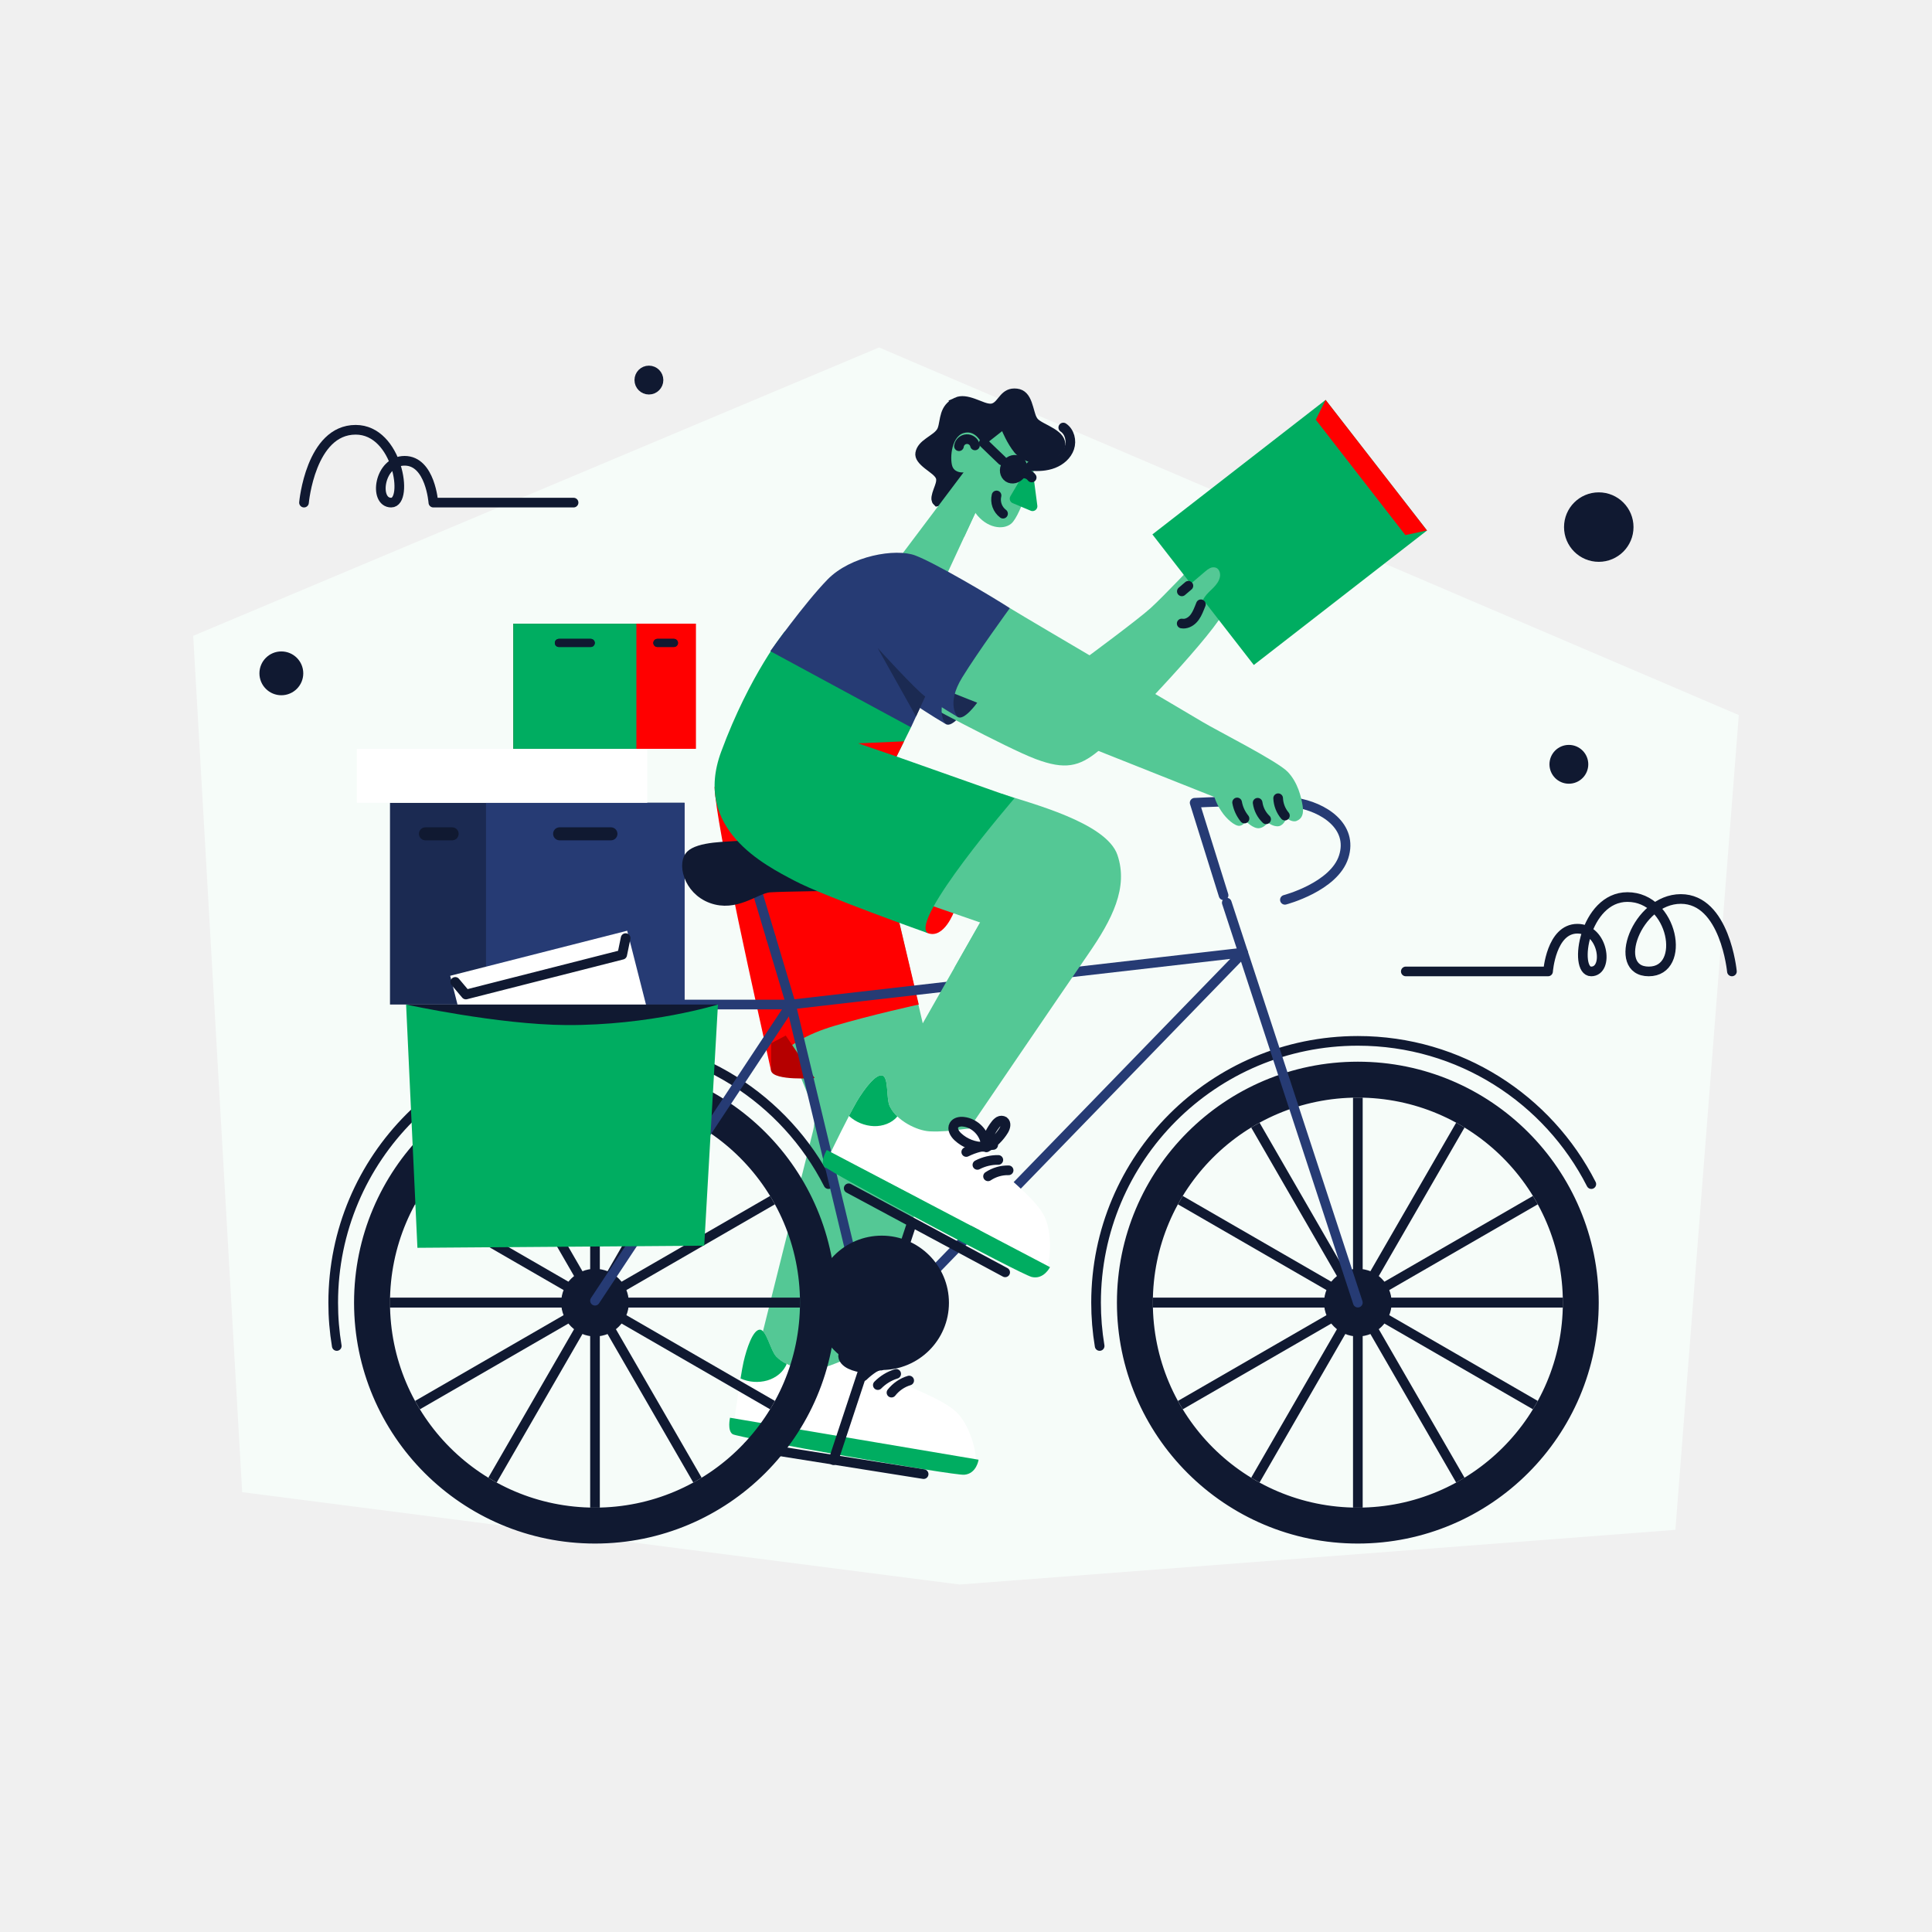
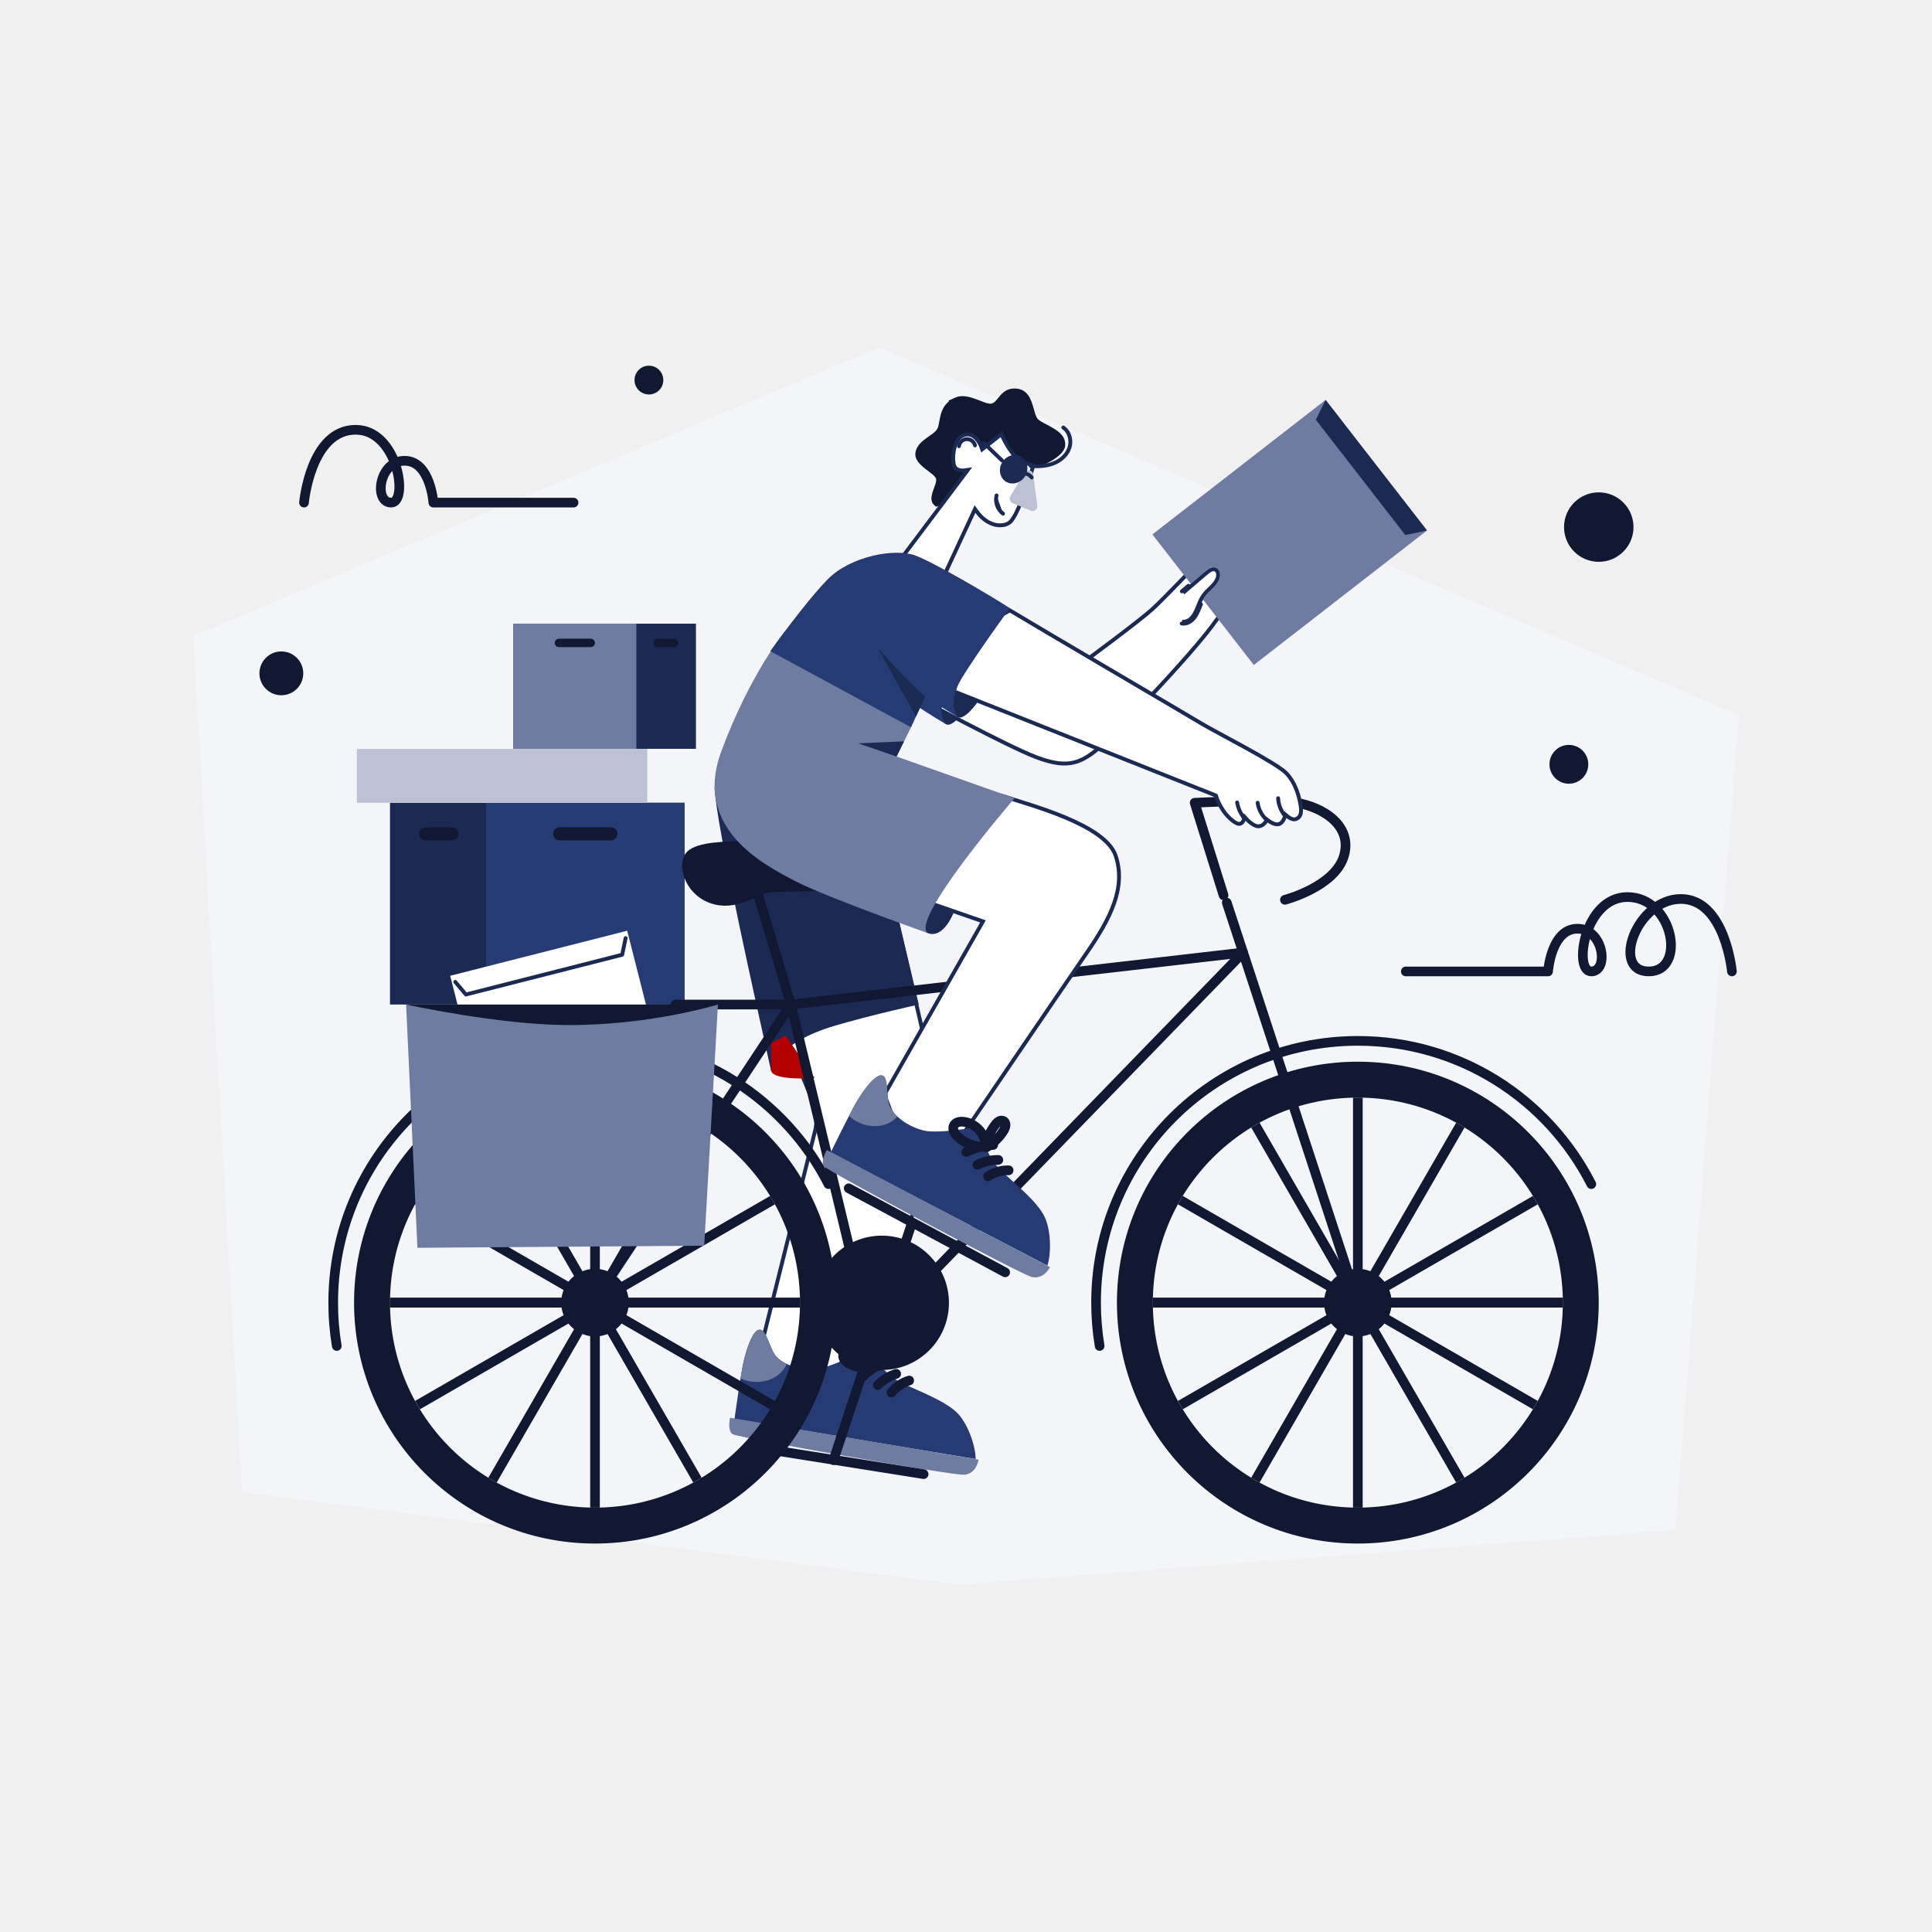
<svg xmlns="http://www.w3.org/2000/svg" width="100" height="100" viewBox="0 0 100 100" fill="none">
-   <path d="M10 32.91L12.535 77.234L49.663 82.014L86.718 79.183L90 37.012L45.501 17.985L10 32.91Z" fill="#F6FCF9" />
+   <path d="M10 32.91L12.535 77.234L49.663 82.014L86.718 79.183L90 37.012L45.501 17.985L10 32.91Z" fill="#F4F5F8" />
  <path d="M14.562 35.736C15.051 35.736 15.447 35.34 15.447 34.852C15.447 34.364 15.051 33.968 14.562 33.968C14.074 33.968 13.678 34.364 13.678 34.852C13.678 35.34 14.074 35.736 14.562 35.736Z" fill="#101931" stroke="#101931" stroke-width="0.5" stroke-miterlimit="10" />
  <path d="M81.204 40.315C81.621 40.315 81.959 39.977 81.959 39.56C81.959 39.144 81.621 38.806 81.204 38.806C80.787 38.806 80.45 39.144 80.45 39.56C80.45 39.977 80.787 40.315 81.204 40.315Z" fill="#101931" stroke="#101931" stroke-width="0.5" stroke-miterlimit="10" />
  <path d="M33.587 20.169C33.862 20.169 34.084 19.947 34.084 19.672C34.084 19.398 33.862 19.176 33.587 19.176C33.313 19.176 33.091 19.398 33.091 19.672C33.091 19.947 33.313 20.169 33.587 20.169Z" fill="#101931" stroke="#101931" stroke-width="0.5" stroke-miterlimit="10" />
  <path d="M82.752 28.83C83.607 28.83 84.3 28.137 84.3 27.282C84.3 26.427 83.607 25.734 82.752 25.734C81.897 25.734 81.204 26.427 81.204 27.282C81.204 28.137 81.897 28.83 82.752 28.83Z" fill="#101931" stroke="#101931" stroke-width="0.5" stroke-miterlimit="10" />
  <path d="M89.644 50.281C89.644 50.281 89.288 46.531 86.998 46.531C84.707 46.531 83.365 50.281 85.34 50.281C87.314 50.281 86.623 46.431 84.234 46.431C82.002 46.431 81.421 50.281 82.358 50.281C83.296 50.281 83.008 48.07 81.647 48.07C80.287 48.07 80.127 50.281 80.127 50.281H72.764M15.735 26.015C15.735 26.015 16.072 22.245 18.41 22.245C20.595 22.245 21.165 26.015 20.247 26.015C19.329 26.015 19.609 23.85 20.943 23.85C22.277 23.85 22.431 26.015 22.431 26.015H29.688" stroke="#101931" stroke-width="0.5" stroke-linecap="round" stroke-linejoin="round" />
  <path d="M35.431 41.552H20.186V51.994H35.431V41.552Z" fill="#1B2A52" />
  <path d="M35.431 41.552H25.155V51.994H35.431V41.552Z" fill="#263B74" />
  <path d="M28.965 43.07H31.622C31.671 43.07 31.71 43.11 31.71 43.159C31.71 43.208 31.67 43.247 31.622 43.247H28.965C28.917 43.247 28.877 43.208 28.877 43.159C28.877 43.11 28.916 43.07 28.965 43.07Z" fill="#101931" stroke="#101931" stroke-width="0.5" />
  <path d="M22.021 43.07H23.403C23.451 43.07 23.491 43.11 23.491 43.159C23.49 43.208 23.451 43.247 23.403 43.247H22.021C21.972 43.247 21.932 43.208 21.932 43.159C21.932 43.11 21.972 43.07 22.021 43.07Z" fill="#101931" stroke="#101931" stroke-width="0.5" />
-   <path d="M46.553 47.768L48.658 56.825C48.833 57.573 48.799 58.355 48.562 59.086L44.112 72.811L40.941 74.22L38.59 72.511L42.084 58.535C42.207 58.044 42.17 57.527 41.979 57.059L39.755 51.595L46.553 47.768Z" fill="#54C895" />
-   <path d="M36.987 40.721C37.028 42.616 39.261 52.471 39.911 55.424C39.911 55.424 40.145 53.997 43.212 53.091C45.111 52.53 47.556 51.994 47.556 51.994L45.739 44.344L36.987 40.721Z" fill="#FF0000" />
+   <path d="M48.561 56.848C48.731 57.578 48.699 58.341 48.467 59.055L44.031 72.736L40.952 74.106L38.703 72.47L42.181 58.56C42.309 58.048 42.271 57.509 42.072 57.02L39.88 51.638L46.485 47.92L48.561 56.848Z" fill="white" stroke="#1B2A52" stroke-width="0.2" />
+   <path d="M36.987 40.721C37.028 42.616 39.261 52.471 39.911 55.424C39.911 55.424 40.145 53.997 43.212 53.091C45.111 52.53 47.556 51.994 47.556 51.994L45.739 44.344L36.987 40.721Z" fill="#1B2A52" />
  <path d="M32.463 48.174L23.302 50.506L26.395 62.657L35.555 60.325L32.463 48.174Z" fill="white" />
-   <path d="M23.564 50.823L24.114 51.476L32.205 49.417L32.382 48.556" stroke="#101931" stroke-width="0.5" stroke-linecap="round" stroke-linejoin="round" />
-   <path d="M44.757 69.982C45.169 70.071 45.732 71.144 46.728 71.611C47.55 71.996 48.907 72.508 49.524 73.111C50.141 73.714 50.509 74.947 50.499 75.521L38.017 73.446C38.017 73.446 38.328 71.187 38.486 70.493C38.645 69.8 38.962 68.843 39.316 68.823C39.67 68.802 39.866 69.883 40.181 70.219C40.735 70.808 41.903 70.987 42.554 70.807C43.7 70.491 44.456 69.917 44.757 69.982Z" fill="white" />
-   <path d="M38.486 70.494C38.443 70.686 38.386 70.999 38.33 71.351C38.767 71.546 39.258 71.582 39.719 71.451C40.155 71.323 40.559 71.012 40.719 70.595C40.519 70.504 40.337 70.376 40.183 70.219C39.867 69.883 39.672 68.8 39.318 68.823C38.964 68.846 38.645 69.8 38.486 70.494ZM37.786 73.382L50.651 75.554C50.651 75.554 50.551 76.277 49.913 76.332C49.334 76.382 38.202 74.418 37.919 74.232C37.636 74.045 37.786 73.382 37.786 73.382Z" fill="#00AD61" />
+   <path d="M23.564 50.823L24.114 51.476L32.205 49.417L32.382 48.556" stroke="#1B2A52" stroke-width="0.2" stroke-linecap="round" stroke-linejoin="round" />
+   <path d="M44.757 69.982C45.169 70.071 45.732 71.144 46.728 71.611C47.55 71.996 48.907 72.508 49.524 73.111C50.141 73.714 50.509 74.947 50.499 75.521L38.017 73.446C38.017 73.446 38.328 71.187 38.486 70.493C38.645 69.8 38.962 68.843 39.316 68.823C39.67 68.802 39.866 69.883 40.181 70.219C40.735 70.808 41.903 70.987 42.554 70.807C43.7 70.491 44.456 69.917 44.757 69.982Z" fill="#263B74" />
+   <path d="M38.486 70.494C38.443 70.686 38.386 70.999 38.33 71.351C38.766 71.546 39.258 71.582 39.719 71.451C40.155 71.323 40.559 71.012 40.719 70.595C40.519 70.504 40.337 70.376 40.183 70.219C39.867 69.883 39.672 68.8 39.318 68.823C38.964 68.846 38.645 69.8 38.486 70.494ZM37.786 73.382L50.651 75.554C50.651 75.554 50.551 76.277 49.913 76.332C49.334 76.382 38.202 74.418 37.919 74.232C37.636 74.045 37.786 73.382 37.786 73.382Z" fill="#6E7CA2" />
  <path d="M44.679 71.236C45.027 70.898 45.44 70.633 45.892 70.458M45.436 71.692C45.7 71.422 46.026 71.223 46.386 71.111M46.143 72.082C46.377 71.785 46.696 71.566 47.059 71.456" stroke="#101931" stroke-width="0.5" stroke-linecap="round" stroke-linejoin="round" />
  <path d="M45.478 70.695C45 70.86 44.476 70.834 44.017 70.621C43.812 70.525 43.599 70.338 43.644 70.117C43.681 69.936 43.874 69.833 44.054 69.794C44.642 69.668 45.296 70.014 45.523 70.57C45.488 70.181 45.54 69.788 45.672 69.42C45.698 69.336 45.741 69.258 45.8 69.192C45.829 69.16 45.867 69.136 45.909 69.123C45.95 69.109 45.995 69.108 46.038 69.118C46.203 69.168 46.215 69.397 46.175 69.568C46.079 69.983 45.88 70.367 45.596 70.685" stroke="#101931" stroke-width="0.5" stroke-linecap="round" stroke-linejoin="round" />
  <path d="M39.911 55.424C40.045 55.959 42.166 55.801 42.166 55.801L40.669 53.6L39.911 54V55.424Z" fill="#B50000" />
  <path d="M82.366 61.289C80.128 56.889 75.557 53.875 70.282 53.875C62.799 53.875 56.732 59.941 56.732 67.425C56.732 68.177 56.794 68.927 56.917 69.668" stroke="#101931" stroke-width="0.5" stroke-linecap="round" stroke-linejoin="round" />
  <path d="M70.282 55.203C77.031 55.203 82.5 60.674 82.5 67.424C82.5 74.173 77.031 79.643 70.282 79.644C63.533 79.644 58.062 74.173 58.062 67.424C58.062 60.675 63.533 55.203 70.282 55.203ZM70.282 56.562C64.284 56.562 59.421 61.425 59.421 67.424C59.421 73.423 64.283 78.284 70.282 78.284C76.281 78.284 81.142 73.422 81.143 67.424C81.143 61.425 76.281 56.563 70.282 56.562Z" fill="#101931" stroke="#101931" stroke-width="0.5" />
  <path d="M70.282 65.924C71.11 65.924 71.782 66.595 71.782 67.424C71.782 68.252 71.11 68.924 70.282 68.924C69.454 68.924 68.782 68.252 68.782 67.424C68.782 66.595 69.454 65.924 70.282 65.924Z" fill="#101931" stroke="#101931" stroke-width="0.5" />
  <path d="M70.282 56.813V78.035" stroke="#101931" stroke-width="0.5" stroke-miterlimit="10" />
  <path d="M75.588 58.234L64.977 76.613" stroke="#101931" stroke-width="0.5" stroke-miterlimit="10" />
  <path d="M79.471 62.118L61.093 72.729" stroke="#101931" stroke-width="0.5" stroke-miterlimit="10" />
  <path d="M64.977 58.234L75.588 76.613" stroke="#101931" stroke-width="0.5" stroke-miterlimit="10" />
  <path d="M61.093 62.118L79.471 72.729" stroke="#101931" stroke-width="0.5" stroke-miterlimit="10" />
  <path d="M80.892 67.424H59.671" stroke="#101931" stroke-width="0.5" stroke-miterlimit="10" />
  <path d="M80.892 67.424H59.671" stroke="#101931" stroke-width="0.5" stroke-miterlimit="10" />
  <path d="M42.88 61.289C40.642 56.889 36.072 53.875 30.797 53.875C23.314 53.875 17.247 59.941 17.247 67.425C17.246 68.177 17.308 68.927 17.431 69.668" stroke="#101931" stroke-width="0.5" stroke-linecap="round" stroke-linejoin="round" />
-   <path d="M30.796 55.203C37.545 55.203 43.017 60.674 43.017 67.424C43.017 74.173 37.546 79.644 30.796 79.644C24.047 79.643 18.577 74.173 18.576 67.424C18.576 60.675 24.047 55.203 30.796 55.203ZM30.796 56.562C24.797 56.563 19.936 61.425 19.936 67.424C19.936 73.423 24.798 78.284 30.796 78.284C36.795 78.284 41.657 73.422 41.657 67.424C41.657 61.425 36.795 56.562 30.796 56.562Z" fill="#101931" stroke="#101931" stroke-width="0.5" />
+   <path d="M30.796 55.203C37.545 55.203 43.017 60.674 43.017 67.424C43.017 74.173 37.546 79.644 30.796 79.644C24.047 79.643 18.577 74.173 18.576 67.424C18.576 60.675 24.047 55.203 30.796 55.203ZM30.796 56.562C24.797 56.563 19.936 61.425 19.936 67.424C19.936 73.423 24.798 78.284 30.796 78.284C36.795 78.284 41.657 73.422 41.658 67.424C41.658 61.425 36.795 56.562 30.796 56.562Z" fill="#101931" stroke="#101931" stroke-width="0.5" />
  <path d="M30.797 65.924C31.625 65.924 32.297 66.595 32.297 67.424C32.297 68.252 31.625 68.924 30.797 68.924C29.968 68.924 29.297 68.252 29.297 67.424C29.297 66.595 29.968 65.924 30.797 65.924Z" fill="#101931" stroke="#101931" stroke-width="0.5" />
  <path d="M41.407 67.424H20.186" stroke="#101931" stroke-width="0.5" stroke-miterlimit="10" />
  <path d="M30.797 56.813V78.035" stroke="#101931" stroke-width="0.5" stroke-miterlimit="10" />
  <path d="M36.102 58.234L25.491 76.613" stroke="#101931" stroke-width="0.5" stroke-miterlimit="10" />
  <path d="M39.986 62.118L21.608 72.729" stroke="#101931" stroke-width="0.5" stroke-miterlimit="10" />
  <path d="M25.491 58.234L36.102 76.613" stroke="#101931" stroke-width="0.5" stroke-miterlimit="10" />
  <path d="M21.608 62.118L39.986 72.729" stroke="#101931" stroke-width="0.5" stroke-miterlimit="10" />
  <path d="M41.407 67.424H20.186" stroke="#101931" stroke-width="0.5" stroke-miterlimit="10" />
-   <path d="M70.282 67.424L63.498 46.723" stroke="#263B74" stroke-width="0.5" stroke-linecap="round" stroke-linejoin="round" />
-   <path d="M40.939 51.994L64.344 49.305L45.065 69.174L40.939 51.994Z" stroke="#263B74" stroke-width="0.5" stroke-linecap="round" stroke-linejoin="round" />
+   <path d="M70.282 67.424L63.498 46.723" stroke="#101931" stroke-width="0.5" stroke-linecap="round" stroke-linejoin="round" />
+   <path d="M40.939 51.994L64.344 49.305L45.065 69.174L40.939 51.994Z" stroke="#101931" stroke-width="0.5" stroke-linecap="round" stroke-linejoin="round" />
  <path d="M45.64 64.207C47.422 64.207 48.867 65.652 48.867 67.434C48.867 69.216 47.422 70.66 45.64 70.66C43.858 70.66 42.413 69.216 42.413 67.434C42.413 65.652 43.858 64.207 45.64 64.207Z" fill="#101931" stroke="#101931" stroke-width="0.5" />
-   <path d="M39.911 48.556L38.956 45.359" stroke="#263B74" stroke-width="0.5" stroke-linecap="round" stroke-linejoin="round" />
-   <path d="M30.797 67.324L40.939 51.994L39.911 48.556" stroke="#263B74" stroke-width="0.5" stroke-linecap="round" stroke-linejoin="round" />
+   <path d="M39.911 48.556L38.956 45.359" stroke="#101931" stroke-width="0.5" stroke-linecap="round" stroke-linejoin="round" />
+   <path d="M30.797 67.324L40.939 51.994L39.911 48.556" stroke="#101931" stroke-width="0.5" stroke-linecap="round" stroke-linejoin="round" />
  <path d="M42.545 45.871C42.355 45.874 42.15 45.876 41.939 45.88C41.109 45.894 40.187 45.914 39.854 45.937C39.643 45.951 39.416 46.041 39.204 46.133C38.978 46.231 38.752 46.34 38.497 46.435C37.997 46.621 37.444 46.728 36.831 46.505C36.215 46.28 35.828 45.813 35.658 45.343C35.48 44.852 35.559 44.437 35.739 44.262C35.842 44.162 35.999 44.078 36.214 44.01C36.426 43.943 36.677 43.897 36.951 43.864C37.224 43.832 37.512 43.814 37.797 43.799C38.05 43.785 38.304 43.77 38.535 43.753L42.545 45.871Z" fill="#101931" stroke="#101931" stroke-width="0.5" />
-   <path d="M34.966 51.994H40.939" stroke="#263B74" stroke-width="0.5" stroke-linecap="round" stroke-linejoin="round" />
-   <path d="M66.507 46.574C66.507 46.574 69.052 45.908 69.549 44.346C70.047 42.782 68.532 41.766 67.023 41.535C65.823 41.35 61.835 41.551 61.835 41.551L63.332 46.34" stroke="#263B74" stroke-width="0.5" stroke-linecap="round" stroke-linejoin="round" />
-   <path d="M26.564 38.759H36.022V32.281H26.564V38.759Z" fill="#FF0000" />
-   <path d="M26.564 38.759H32.939V32.281H26.564V38.759Z" fill="#00AD61" />
-   <mask id="path-50-inside-1_33_17378" fill="white">
+   <path d="M34.966 51.994H40.939" stroke="#101931" stroke-width="0.5" stroke-linecap="round" stroke-linejoin="round" />
+   <path d="M66.507 46.574C66.507 46.574 69.052 45.908 69.549 44.346C70.047 42.782 68.532 41.766 67.023 41.535C65.823 41.35 61.835 41.551 61.835 41.551L63.332 46.34" stroke="#101931" stroke-width="0.5" stroke-linecap="round" stroke-linejoin="round" />
+   <path d="M26.564 38.759H36.022V32.281H26.564V38.759Z" fill="#1B2A52" />
+   <path d="M26.564 38.759H32.939V32.281H26.564V38.759Z" fill="#6E7CA2" />
+   <mask id="path-50-inside-1_1259_13343" fill="white">
    <path d="M28.927 33.488H30.576C30.692 33.488 30.786 33.394 30.786 33.278C30.786 33.162 30.692 33.068 30.576 33.068H28.927C28.811 33.068 28.718 33.162 28.718 33.278C28.718 33.394 28.811 33.488 28.927 33.488Z" />
  </mask>
  <path d="M28.927 33.488H30.576C30.692 33.488 30.786 33.394 30.786 33.278C30.786 33.162 30.692 33.068 30.576 33.068H28.927C28.811 33.068 28.718 33.162 28.718 33.278C28.718 33.394 28.811 33.488 28.927 33.488Z" fill="#101931" />
-   <path d="M30.576 33.488V32.988H28.927V33.488V33.988H30.576V33.488ZM28.927 33.488V32.988C29.088 32.988 29.218 33.118 29.218 33.278H28.718H28.218C28.218 33.67 28.535 33.988 28.927 33.988V33.488ZM28.718 33.278H29.218C29.218 33.438 29.088 33.568 28.927 33.568V33.068V32.568C28.535 32.568 28.218 32.886 28.218 33.278H28.718ZM28.927 33.068V33.568H30.576V33.068V32.568H28.927V33.068ZM30.576 33.068V33.568C30.416 33.568 30.286 33.438 30.286 33.278H30.786H31.286C31.286 32.886 30.968 32.568 30.576 32.568V33.068ZM30.786 33.278H30.286C30.286 33.118 30.416 32.988 30.576 32.988V33.488V33.988C30.968 33.988 31.286 33.67 31.286 33.278H30.786Z" fill="#101931" mask="url(#path-50-inside-1_33_17378)" />
-   <mask id="path-52-inside-2_33_17378" fill="white">
+   <path d="M30.576 33.488V32.988H28.927V33.488V33.988H30.576V33.488ZM28.927 33.488V32.988C29.088 32.988 29.218 33.118 29.218 33.278H28.718H28.218C28.218 33.67 28.535 33.988 28.927 33.988V33.488ZM28.718 33.278H29.218C29.218 33.438 29.088 33.568 28.927 33.568V33.068V32.568C28.535 32.568 28.218 32.886 28.218 33.278H28.718ZM28.927 33.068V33.568H30.576V33.068V32.568H28.927V33.068ZM30.576 33.068V33.568C30.416 33.568 30.286 33.438 30.286 33.278H30.786H31.286C31.286 32.886 30.968 32.568 30.576 32.568V33.068ZM30.786 33.278H30.286C30.286 33.118 30.416 32.988 30.576 32.988V33.488V33.988C30.968 33.988 31.286 33.67 31.286 33.278H30.786Z" fill="#101931" mask="url(#path-50-inside-1_1259_13343)" />
+   <mask id="path-52-inside-2_1259_13343" fill="white">
    <path d="M34.026 33.488H34.883C34.999 33.488 35.093 33.394 35.093 33.278C35.093 33.162 34.999 33.068 34.883 33.068H34.026C33.91 33.068 33.816 33.162 33.816 33.278C33.816 33.394 33.91 33.488 34.026 33.488Z" />
  </mask>
  <path d="M34.026 33.488H34.883C34.999 33.488 35.093 33.394 35.093 33.278C35.093 33.162 34.999 33.068 34.883 33.068H34.026C33.91 33.068 33.816 33.162 33.816 33.278C33.816 33.394 33.91 33.488 34.026 33.488Z" fill="#101931" />
-   <path d="M34.883 33.488V32.988H34.026V33.488V33.988H34.883V33.488ZM34.026 33.488V32.988C34.186 32.988 34.316 33.118 34.316 33.278H33.816H33.316C33.316 33.67 33.634 33.988 34.026 33.988V33.488ZM33.816 33.278H34.316C34.316 33.438 34.186 33.568 34.026 33.568V33.068V32.568C33.634 32.568 33.316 32.886 33.316 33.278H33.816ZM34.026 33.068V33.568H34.883V33.068V32.568H34.026V33.068ZM34.883 33.068V33.568C34.723 33.568 34.593 33.438 34.593 33.278H35.093H35.593C35.593 32.886 35.276 32.568 34.883 32.568V33.068ZM35.093 33.278H34.593C34.593 33.118 34.723 32.988 34.883 32.988V33.488V33.988C35.276 33.988 35.593 33.67 35.593 33.278H35.093Z" fill="#101931" mask="url(#path-52-inside-2_33_17378)" />
+   <path d="M34.883 33.488V32.988H34.026V33.488V33.988H34.883V33.488ZM34.026 33.488V32.988C34.186 32.988 34.316 33.118 34.316 33.278H33.816H33.316C33.316 33.67 33.634 33.988 34.026 33.988V33.488ZM33.816 33.278H34.316C34.316 33.438 34.186 33.568 34.026 33.568V33.068V32.568C33.634 32.568 33.316 32.886 33.316 33.278H33.816ZM34.026 33.068V33.568H34.883V33.068V32.568H34.026V33.068ZM34.883 33.068V33.568C34.723 33.568 34.593 33.438 34.593 33.278H35.093H35.593C35.593 32.886 35.276 32.568 34.883 32.568V33.068ZM35.093 33.278H34.593C34.593 33.118 34.723 32.988 34.883 32.988V33.488V33.988C35.276 33.988 35.593 33.67 35.593 33.278H35.093Z" fill="#101931" mask="url(#path-52-inside-2_1259_13343)" />
  <path d="M36.63 52.244L36.053 52.94L27.181 56.736L21.72 52.244H36.63Z" fill="#101931" stroke="#101931" stroke-width="0.5" />
-   <path d="M33.503 38.765H18.472V41.552H33.503V38.765Z" fill="white" />
-   <path d="M37.161 51.994L36.45 64.476L21.606 64.586L21.02 51.994C21.02 51.994 25.787 53.036 29.311 53.057C33.657 53.082 37.161 51.994 37.161 51.994Z" fill="#00AD61" />
-   <path d="M49.385 47.179C49.385 47.179 48.869 48.602 48.035 48.303C47.2 48.003 47.713 46.185 47.713 46.185L49.697 46.586L49.385 47.179Z" fill="#FF0000" />
-   <path d="M51.843 41.079C53.318 41.579 57.26 42.565 57.837 44.25C58.413 45.935 57.571 47.584 56.329 49.38C55.087 51.176 49.9 58.802 49.9 58.802H46.483L45.666 56.652L50.731 47.747L47.758 46.718L51.843 41.079Z" fill="#54C895" />
-   <path d="M47.154 37.645L46.404 39.158L52.511 41.316C52.511 41.316 47.004 47.704 48.035 48.302C48.035 48.302 42.681 46.407 41.135 45.592C39.589 44.778 35.847 42.915 37.328 38.908C38.807 34.901 40.627 32.675 40.627 32.675L47.021 37.175L47.154 37.645Z" fill="#00AD61" />
-   <path d="M44.419 38.476L46.406 39.158L46.794 38.371L44.419 38.476Z" fill="#FF0000" />
-   <path d="M50.722 47.768L49.386 50.116L51.59 48.05L50.722 47.768Z" fill="#54C895" />
-   <path d="M50.477 58.459C50.841 58.672 51.041 59.867 51.843 60.621C52.505 61.242 53.636 62.15 54.035 62.915C54.434 63.68 54.401 64.965 54.212 65.509L42.994 59.656C42.994 59.656 43.994 57.606 44.358 56.996C44.721 56.385 45.322 55.577 45.666 55.666C46.009 55.754 45.858 56.845 46.053 57.262C46.397 57.993 47.451 58.527 48.127 58.559C49.312 58.614 50.211 58.304 50.477 58.459Z" fill="white" />
-   <path d="M42.794 59.523L54.347 65.587C54.347 65.587 54.026 66.243 53.403 66.096C52.837 65.963 42.867 60.637 42.656 60.371C42.446 60.105 42.794 59.523 42.794 59.523Z" fill="#00AD61" />
+   <path d="M33.503 38.765H18.472V41.552H33.503V38.765Z" fill="#BCC2D4" />
+   <path d="M37.161 51.994L36.45 64.476L21.606 64.586L21.02 51.994C21.02 51.994 25.787 53.036 29.311 53.057C33.657 53.082 37.161 51.994 37.161 51.994Z" fill="#6E7CA2" />
+   <path d="M49.385 47.179C49.385 47.179 48.869 48.602 48.035 48.303C47.2 48.003 47.713 46.185 47.713 46.185L49.697 46.586L49.385 47.179Z" fill="#1B2A52" />
+   <path d="M51.881 41.196C52.639 41.448 53.938 41.81 55.138 42.312C55.756 42.571 56.341 42.864 56.806 43.195C57.273 43.528 57.607 43.89 57.742 44.282C58.3 45.915 57.49 47.525 56.247 49.323C55.626 50.222 54.018 52.577 52.566 54.708C51.84 55.773 51.153 56.783 50.647 57.526C50.394 57.898 50.187 58.203 50.042 58.415C49.971 58.521 49.914 58.604 49.876 58.66C49.864 58.676 49.855 58.69 49.847 58.702H46.552L45.776 56.659L50.819 47.797L50.878 47.692L50.764 47.652L47.917 46.667L51.881 41.196Z" fill="white" stroke="#1B2A52" stroke-width="0.2" />
+   <path d="M47.154 37.645L46.404 39.158L52.511 41.316C52.511 41.316 47.004 47.704 48.035 48.302C48.035 48.302 42.681 46.407 41.135 45.592C39.589 44.778 35.848 42.915 37.328 38.908C38.808 34.901 40.628 32.675 40.628 32.675L47.021 37.175L47.154 37.645Z" fill="#6E7CA2" />
+   <path d="M44.419 38.476L46.406 39.158L46.794 38.371L44.419 38.476Z" fill="#1B2A52" />
+   <path d="M50.477 58.459C50.841 58.672 51.041 59.867 51.843 60.621C52.505 61.242 53.636 62.15 54.035 62.915C54.434 63.68 54.401 64.965 54.212 65.509L42.994 59.656C42.994 59.656 43.994 57.606 44.358 56.996C44.721 56.385 45.322 55.577 45.666 55.666C46.009 55.754 45.858 56.845 46.053 57.262C46.397 57.993 47.451 58.527 48.127 58.559C49.312 58.614 50.211 58.304 50.477 58.459Z" fill="#263B74" />
+   <path d="M42.794 59.523L54.347 65.587C54.347 65.587 54.026 66.243 53.403 66.096C52.837 65.963 42.867 60.637 42.656 60.371C42.446 60.105 42.794 59.523 42.794 59.523Z" fill="#6E7CA2" />
  <path d="M50.013 59.627C50.448 59.413 50.922 59.29 51.407 59.264M50.59 60.295C50.925 60.121 51.297 60.033 51.673 60.038M51.141 60.886C51.456 60.676 51.827 60.567 52.206 60.575" stroke="#101931" stroke-width="0.5" stroke-linecap="round" stroke-linejoin="round" />
  <path d="M50.941 59.361C50.434 59.369 49.945 59.181 49.574 58.836C49.409 58.681 49.266 58.436 49.377 58.241C49.468 58.081 49.684 58.041 49.867 58.062C50.467 58.124 50.978 58.657 51.021 59.256C51.11 58.875 51.281 58.519 51.521 58.211C51.572 58.139 51.637 58.078 51.712 58.033C51.751 58.012 51.794 58.001 51.838 58.001C51.882 58.002 51.925 58.014 51.962 58.036C52.103 58.136 52.044 58.357 51.955 58.505C51.733 58.87 51.424 59.173 51.054 59.387" stroke="#101931" stroke-width="0.5" stroke-linecap="round" stroke-linejoin="round" />
-   <path d="M44.358 56.996C44.258 57.165 44.108 57.446 43.942 57.761C44.296 58.084 44.753 58.27 45.231 58.289C45.685 58.303 46.166 58.134 46.446 57.786C46.284 57.637 46.151 57.459 46.053 57.262C45.858 56.845 46.009 55.754 45.666 55.666C45.322 55.577 44.724 56.386 44.358 56.996Z" fill="#00AD61" />
+   <path d="M44.358 56.996C44.258 57.165 44.108 57.446 43.942 57.761C44.296 58.084 44.753 58.27 45.231 58.289C45.685 58.303 46.166 58.134 46.446 57.786C46.284 57.637 46.151 57.459 46.053 57.262C45.858 56.845 46.009 55.754 45.666 55.666C45.322 55.577 44.724 56.386 44.358 56.996Z" fill="#6E7CA2" />
  <path d="M49.968 36.742C49.968 36.742 49.294 37.692 48.959 37.48C48.52 37.205 48.422 35.221 48.422 35.221L50.026 36.127L49.968 36.742Z" fill="#1B2A52" />
-   <path d="M63.276 31.8C62.389 33.308 57.846 38.05 56.853 38.869C55.86 39.687 55.118 39.855 53.61 39.289C52.102 38.724 47.372 36.163 47.372 36.163L48.178 32.372L56.193 34.068C56.193 34.068 58.886 32.082 59.551 31.479C60.216 30.876 61.912 29.079 61.912 29.079L64.839 27.981L63.276 31.8Z" fill="#54C895" />
+   <path d="M63.185 31.756C62.967 32.125 62.525 32.696 61.962 33.361C61.397 34.029 60.716 34.788 60.031 35.525C58.66 37.002 57.28 38.388 56.79 38.792C56.3 39.196 55.882 39.429 55.41 39.499C54.936 39.569 54.393 39.477 53.645 39.196C52.898 38.916 51.344 38.138 49.972 37.426C49.286 37.071 48.648 36.733 48.181 36.484C47.948 36.36 47.758 36.258 47.626 36.187C47.566 36.155 47.519 36.129 47.484 36.11L48.255 32.491L56.173 34.166L56.216 34.176L56.252 34.148H56.253L56.255 34.148C56.256 34.147 56.258 34.145 56.26 34.144C56.265 34.14 56.273 34.133 56.283 34.126C56.303 34.111 56.332 34.09 56.369 34.062C56.444 34.007 56.552 33.927 56.684 33.829C56.947 33.633 57.305 33.365 57.684 33.079C58.438 32.508 59.282 31.858 59.619 31.553C59.955 31.248 60.547 30.646 61.054 30.122C61.307 29.86 61.54 29.616 61.71 29.439C61.794 29.35 61.863 29.277 61.911 29.227C61.935 29.201 61.953 29.181 61.966 29.168C61.967 29.167 61.968 29.165 61.969 29.164L64.659 28.155L63.185 31.756Z" fill="white" stroke="#1B2A52" stroke-width="0.2" />
  <path d="M49.515 34.925C49.278 34.803 49.02 34.723 48.755 34.691C48.251 34.647 47.745 34.742 47.292 34.965C46.805 35.215 46.557 35.793 46.612 36.33C46.638 36.61 46.773 36.869 46.989 37.05L47.279 36.422C47.279 36.422 48.222 37.053 48.959 37.483C48.959 37.483 48.33 36.836 49.194 35.433C49.29 35.273 49.4 35.104 49.515 34.925Z" fill="#263B74" />
  <path d="M52.617 20.364C52.901 20.398 53.048 20.59 53.162 20.895C53.22 21.051 53.259 21.207 53.307 21.371C53.348 21.515 53.404 21.696 53.503 21.821C53.559 21.892 53.632 21.948 53.7 21.993C53.77 22.04 53.849 22.084 53.929 22.127C54.094 22.216 54.262 22.297 54.423 22.398C54.755 22.604 54.919 22.802 54.882 23.061C54.873 23.12 54.83 23.206 54.727 23.314C54.626 23.418 54.488 23.521 54.332 23.616C54.017 23.808 53.677 23.932 53.518 23.956L50.446 24.212L50.34 24.221L50.273 24.304L50.272 24.305C50.271 24.306 50.27 24.307 50.269 24.309C50.266 24.312 50.261 24.318 50.255 24.325C50.243 24.34 50.225 24.361 50.203 24.388C50.158 24.442 50.093 24.519 50.014 24.61C49.854 24.794 49.637 25.034 49.409 25.263C49.179 25.494 48.945 25.703 48.75 25.834C48.651 25.9 48.577 25.936 48.528 25.949C48.522 25.951 48.517 25.95 48.513 25.951C48.48 25.919 48.466 25.884 48.461 25.84C48.454 25.775 48.467 25.688 48.501 25.573C48.536 25.454 48.58 25.349 48.626 25.218C48.656 25.133 48.69 25.029 48.703 24.924L48.708 24.819L48.697 24.737C48.679 24.66 48.642 24.596 48.605 24.547C48.556 24.48 48.493 24.42 48.433 24.367C48.32 24.27 48.148 24.148 48.027 24.052C47.89 23.943 47.778 23.838 47.705 23.733C47.636 23.634 47.615 23.548 47.63 23.462C47.671 23.229 47.843 23.061 48.092 22.882C48.201 22.803 48.35 22.705 48.46 22.618C48.573 22.529 48.701 22.41 48.766 22.25C48.816 22.125 48.842 21.975 48.865 21.849C48.89 21.712 48.914 21.581 48.956 21.452C49.036 21.207 49.178 20.976 49.52 20.815L49.519 20.814C49.757 20.703 50.049 20.757 50.387 20.878C50.468 20.907 50.548 20.937 50.628 20.969C50.706 21 50.786 21.032 50.862 21.059C51.001 21.108 51.178 21.162 51.341 21.139C51.524 21.112 51.652 20.995 51.737 20.902C51.782 20.854 51.825 20.8 51.863 20.753C51.904 20.703 51.941 20.657 51.981 20.613C52.061 20.526 52.141 20.458 52.235 20.414C52.327 20.371 52.447 20.344 52.617 20.364Z" fill="#101931" stroke="#101931" stroke-width="0.5" />
-   <path d="M50.484 26.544C51.061 27.344 51.93 27.455 52.347 27.098C52.873 26.648 53.611 24.016 53.611 24.016C53.611 24.016 52.879 23.883 52.502 23.416C52.125 22.949 51.87 22.316 51.87 22.316L50.883 23.092C50.883 23.092 50.562 22.206 49.875 22.416C49.188 22.627 49.154 23.902 49.321 24.201C49.486 24.5 49.875 24.45 49.875 24.45L46.605 28.795L48.922 29.915L50.484 26.544Z" fill="#54C895" />
-   <path d="M50.465 23.054C50.442 22.958 50.386 22.873 50.307 22.814C50.228 22.755 50.131 22.725 50.032 22.73C49.934 22.735 49.84 22.774 49.768 22.841C49.695 22.908 49.648 22.999 49.636 23.096M55.035 22.129C55.365 22.348 55.478 22.813 55.35 23.187C55.222 23.562 54.892 23.844 54.522 23.987C54.153 24.131 53.746 24.147 53.35 24.122" stroke="#101931" stroke-width="0.5" stroke-linecap="round" stroke-linejoin="round" />
-   <path d="M53.233 24.593C53.133 24.759 52.513 25.812 52.513 25.812L53.444 26.203L53.233 24.593Z" fill="#00AD61" stroke="#00AD61" stroke-width="0.5" stroke-linecap="round" stroke-linejoin="round" />
-   <path d="M52.097 24.045C52.263 23.792 52.559 23.74 52.746 23.862C52.932 23.985 53.003 24.277 52.838 24.53C52.672 24.782 52.376 24.834 52.189 24.712C52.002 24.59 51.932 24.298 52.097 24.045Z" fill="#101931" stroke="#101931" stroke-width="0.5" />
-   <path d="M52.989 24.504C53.069 24.505 53.148 24.525 53.219 24.561C53.291 24.598 53.352 24.65 53.4 24.714M51.865 23.833C51.534 23.525 51.253 23.241 50.922 22.927M51.581 25.644C51.539 25.817 51.548 25.999 51.608 26.167C51.668 26.334 51.775 26.481 51.917 26.588" stroke="#101931" stroke-width="0.5" stroke-linecap="round" stroke-linejoin="round" />
-   <path d="M50.484 26.544C50.328 26.355 50.183 26.157 50.05 25.95L49.423 27.114C49.56 27.358 49.719 27.589 49.9 27.803L50.484 26.544Z" fill="#54C895" />
+   <path d="M51.956 22.737C52.068 22.957 52.23 23.238 52.424 23.48C52.629 23.732 52.924 23.89 53.161 23.984C53.28 24.032 53.387 24.064 53.464 24.085C53.471 24.087 53.478 24.088 53.485 24.09C53.484 24.094 53.483 24.098 53.482 24.102C53.461 24.175 53.43 24.279 53.391 24.405C53.314 24.658 53.206 25 53.081 25.355C52.957 25.711 52.816 26.079 52.675 26.385C52.605 26.538 52.535 26.674 52.467 26.784C52.399 26.896 52.336 26.975 52.282 27.021V27.023C51.926 27.327 51.123 27.258 50.566 26.485L50.465 26.347L50.394 26.502L48.873 29.78L46.758 28.758L49.955 24.511L50.097 24.321L49.863 24.352H49.861C49.859 24.352 49.855 24.352 49.851 24.352C49.842 24.353 49.829 24.354 49.812 24.354C49.778 24.354 49.731 24.351 49.681 24.34C49.58 24.318 49.472 24.267 49.408 24.152C49.378 24.098 49.35 23.98 49.34 23.819C49.331 23.663 49.341 23.477 49.377 23.294C49.449 22.919 49.617 22.6 49.904 22.512C50.193 22.423 50.408 22.56 50.561 22.74C50.638 22.83 50.695 22.927 50.734 23.003C50.753 23.04 50.767 23.072 50.776 23.094C50.781 23.105 50.784 23.113 50.787 23.119C50.788 23.122 50.788 23.124 50.789 23.125L50.79 23.126V23.127L50.836 23.257L50.945 23.171L51.83 22.475C51.86 22.542 51.902 22.633 51.956 22.737Z" fill="white" stroke="#1B2A52" stroke-width="0.2" />
+   <path d="M50.465 23.054C50.442 22.958 50.386 22.873 50.307 22.814C50.228 22.755 50.131 22.725 50.032 22.73C49.934 22.735 49.84 22.774 49.768 22.841C49.695 22.908 49.648 22.999 49.636 23.096M55.035 22.129C55.365 22.348 55.478 22.813 55.35 23.187C55.222 23.562 54.892 23.844 54.522 23.987C54.153 24.131 53.746 24.147 53.35 24.122" stroke="#1B2A52" stroke-width="0.2" stroke-linecap="round" stroke-linejoin="round" />
+   <path d="M53.233 24.593C53.133 24.759 52.513 25.812 52.513 25.812L53.444 26.203L53.233 24.593Z" fill="#BCC2D4" stroke="#BCC2D4" stroke-width="0.5" stroke-linecap="round" stroke-linejoin="round" />
+   <path d="M51.972 23.963C52.175 23.651 52.561 23.562 52.828 23.737C53.095 23.911 53.166 24.3 52.963 24.611C52.759 24.923 52.374 25.012 52.107 24.838C51.84 24.663 51.768 24.274 51.972 23.963Z" fill="#1B2A52" stroke="#1B2A52" stroke-width="0.2" />
+   <path d="M52.989 24.504C53.069 24.505 53.148 24.525 53.219 24.561C53.291 24.598 53.352 24.65 53.4 24.714M51.865 23.833C51.534 23.525 51.253 23.241 50.922 22.927L51.865 23.833ZM51.581 25.644C51.539 25.817 51.548 25.999 51.608 26.167C51.668 26.334 51.775 26.481 51.917 26.588" fill="#1B2A52" />
+   <path d="M52.989 24.504C53.069 24.505 53.148 24.525 53.219 24.561C53.291 24.598 53.352 24.65 53.4 24.714M51.865 23.833C51.534 23.525 51.253 23.241 50.922 22.927M51.581 25.644C51.539 25.817 51.548 25.999 51.608 26.167C51.668 26.334 51.775 26.481 51.917 26.588" stroke="#1B2A52" stroke-width="0.2" stroke-linecap="round" stroke-linejoin="round" />
  <path d="M50.579 36.373C50.579 36.373 49.906 37.321 49.571 37.111C49.132 36.837 49.032 34.852 49.032 34.852L50.637 35.758L50.579 36.373Z" fill="#1B2A52" />
-   <path d="M52.269 31.476C53.522 32.241 61.503 36.918 62.234 37.362C62.966 37.805 66.135 39.401 66.657 39.956C67.18 40.51 67.35 41.256 67.422 41.696C67.489 42.101 67.409 42.377 67.105 42.492C66.87 42.581 66.585 42.339 66.585 42.339C66.585 42.339 66.468 42.712 66.191 42.762C65.923 42.812 65.609 42.572 65.609 42.572C65.609 42.572 65.46 42.832 65.183 42.867C64.856 42.91 64.468 42.483 64.468 42.483C64.468 42.483 64.391 42.716 64.163 42.744C63.929 42.773 63.481 42.394 63.214 41.984C63.061 41.758 62.941 41.512 62.856 41.253L49.266 35.85L49.954 32.79L52.269 31.476Z" fill="#54C895" />
-   <path d="M66.507 42.216C66.294 41.963 66.171 41.647 66.157 41.316M65.534 42.406C65.295 42.179 65.141 41.878 65.095 41.551" stroke="#101931" stroke-width="0.5" stroke-linecap="round" stroke-linejoin="round" />
-   <path d="M73.862 27.458L68.613 20.699L59.648 27.661L64.897 34.42L73.862 27.458Z" fill="#00AD61" />
-   <path d="M68.106 21.725L72.74 27.695L73.861 27.457L68.613 20.698L68.106 21.725Z" fill="#FF0000" />
-   <path d="M64.415 42.368C64.22 42.127 64.088 41.841 64.033 41.535" stroke="#101931" stroke-width="0.5" stroke-linecap="round" stroke-linejoin="round" />
-   <path d="M61.173 30.609L62.363 29.594C62.443 29.519 62.533 29.455 62.631 29.405C62.68 29.381 62.734 29.366 62.789 29.364C62.844 29.361 62.899 29.37 62.95 29.39C63.114 29.463 63.175 29.674 63.145 29.851C63.107 30.069 62.966 30.254 62.811 30.413C62.657 30.572 62.485 30.713 62.358 30.896C62.231 31.079 62.158 31.283 62.076 31.485C61.994 31.687 61.9 31.891 61.75 32.05C61.6 32.209 61.379 32.313 61.164 32.275" fill="#54C895" />
-   <path d="M62.158 31.278C62.13 31.347 62.103 31.416 62.075 31.485C61.994 31.685 61.902 31.891 61.751 32.048C61.6 32.206 61.38 32.312 61.165 32.273M61.172 30.609L61.511 30.32" stroke="#101931" stroke-width="0.5" stroke-linecap="round" stroke-linejoin="round" />
+   <path d="M52.267 31.591C52.96 32.011 55.21 33.338 57.396 34.625C59.64 35.946 61.817 37.226 62.182 37.447C62.55 37.67 63.531 38.183 64.475 38.704C64.949 38.966 65.416 39.231 65.796 39.464C66.18 39.7 66.464 39.897 66.584 40.024C67.085 40.556 67.252 41.276 67.323 41.712C67.355 41.907 67.349 42.057 67.308 42.168C67.27 42.273 67.196 42.35 67.069 42.398C66.992 42.428 66.894 42.406 66.801 42.359C66.756 42.337 66.718 42.312 66.69 42.293C66.677 42.283 66.666 42.276 66.659 42.27C66.656 42.268 66.653 42.265 66.651 42.264L66.65 42.263L66.535 42.165L66.489 42.309V42.31C66.489 42.313 66.487 42.316 66.485 42.32C66.482 42.329 66.477 42.342 66.471 42.358C66.457 42.391 66.436 42.434 66.408 42.477C66.35 42.569 66.27 42.645 66.173 42.663H66.172C66.07 42.682 65.949 42.646 65.843 42.595C65.792 42.57 65.748 42.544 65.717 42.524C65.701 42.514 65.689 42.506 65.681 42.5C65.678 42.497 65.675 42.495 65.673 42.494C65.672 42.493 65.671 42.492 65.671 42.492H65.67L65.58 42.423L65.523 42.522L65.522 42.523C65.522 42.524 65.52 42.526 65.518 42.528C65.515 42.534 65.509 42.543 65.501 42.554C65.485 42.575 65.462 42.604 65.43 42.634C65.367 42.695 65.279 42.754 65.17 42.768C65.111 42.775 65.044 42.763 64.972 42.732C64.899 42.703 64.828 42.658 64.763 42.61C64.698 42.563 64.642 42.514 64.602 42.477C64.583 42.458 64.568 42.442 64.558 42.432C64.552 42.426 64.548 42.422 64.546 42.419C64.544 42.418 64.542 42.416 64.542 42.415L64.427 42.289L64.373 42.451C64.373 42.452 64.372 42.454 64.371 42.456C64.369 42.461 64.366 42.467 64.362 42.476C64.354 42.493 64.341 42.518 64.322 42.542C64.285 42.59 64.23 42.635 64.151 42.645C64.12 42.648 64.069 42.64 63.997 42.605C63.927 42.572 63.848 42.519 63.764 42.451C63.598 42.315 63.425 42.126 63.297 41.93V41.929L63.192 41.761C63.094 41.59 63.013 41.409 62.951 41.222L62.936 41.177L62.893 41.159L49.382 35.788L50.042 32.855L52.267 31.591Z" fill="white" stroke="#1B2A52" stroke-width="0.2" />
+   <path d="M66.507 42.216C66.294 41.963 66.171 41.647 66.157 41.316M65.534 42.406C65.295 42.179 65.141 41.878 65.095 41.551" stroke="#1B2A52" stroke-width="0.2" stroke-linecap="round" stroke-linejoin="round" />
+   <path d="M73.862 27.458L68.613 20.699L59.648 27.661L64.897 34.42L73.862 27.458Z" fill="#6E7CA2" />
+   <path d="M68.106 21.725L72.74 27.695L73.861 27.457L68.613 20.698L68.106 21.725Z" fill="#1B2A52" />
+   <path d="M64.415 42.368C64.22 42.127 64.088 41.841 64.033 41.535" stroke="#1B2A52" stroke-width="0.2" stroke-linecap="round" stroke-linejoin="round" />
+   <mask id="path-82-inside-3_1259_13343" fill="white">
+     <path d="M61.173 30.609L62.363 29.594C62.443 29.519 62.533 29.455 62.631 29.405C62.68 29.381 62.734 29.366 62.789 29.364C62.844 29.361 62.899 29.37 62.95 29.39C63.114 29.463 63.175 29.674 63.145 29.851C63.107 30.069 62.966 30.254 62.811 30.413C62.657 30.572 62.485 30.713 62.358 30.896C62.231 31.079 62.158 31.283 62.076 31.485C61.994 31.687 61.9 31.891 61.75 32.05C61.6 32.209 61.379 32.313 61.164 32.275" />
+   </mask>
+   <path d="M61.173 30.609L62.363 29.594C62.443 29.519 62.533 29.455 62.631 29.405C62.68 29.381 62.734 29.366 62.789 29.364C62.844 29.361 62.899 29.37 62.95 29.39C63.114 29.463 63.175 29.674 63.145 29.851C63.107 30.069 62.966 30.254 62.811 30.413C62.657 30.572 62.485 30.713 62.358 30.896C62.231 31.079 62.158 31.283 62.076 31.485C61.994 31.687 61.9 31.891 61.75 32.05C61.6 32.209 61.379 32.313 61.164 32.275" fill="white" />
+   <path d="M62.363 29.594L62.492 29.746L62.499 29.74L62.363 29.594ZM62.631 29.405L62.541 29.227L62.541 29.227L62.631 29.405ZM62.95 29.39L63.032 29.207L63.022 29.203L62.95 29.39ZM63.145 29.851L63.342 29.885L63.342 29.885L63.145 29.851ZM61.173 30.609L61.302 30.761L62.492 29.746L62.363 29.594L62.233 29.442L61.043 30.457L61.173 30.609ZM62.363 29.594L62.499 29.74C62.566 29.677 62.641 29.625 62.722 29.584L62.631 29.405L62.541 29.227C62.426 29.285 62.319 29.36 62.226 29.448L62.363 29.594ZM62.631 29.405L62.721 29.584C62.745 29.572 62.772 29.565 62.799 29.564L62.789 29.364L62.779 29.164C62.696 29.168 62.615 29.189 62.541 29.227L62.631 29.405ZM62.789 29.364L62.799 29.564C62.826 29.562 62.853 29.567 62.878 29.576L62.95 29.39L63.022 29.203C62.945 29.173 62.862 29.16 62.779 29.164L62.789 29.364ZM62.95 29.39L62.868 29.572C62.891 29.582 62.915 29.605 62.933 29.653C62.952 29.701 62.957 29.761 62.947 29.817L63.145 29.851L63.342 29.885C63.362 29.764 63.353 29.63 63.307 29.51C63.261 29.39 63.173 29.271 63.032 29.207L62.95 29.39ZM63.145 29.851L62.947 29.817C62.92 29.973 62.815 30.122 62.668 30.274L62.811 30.413L62.955 30.553C63.116 30.386 63.293 30.165 63.342 29.885L63.145 29.851ZM62.811 30.413L62.668 30.274C62.535 30.411 62.333 30.582 62.193 30.782L62.358 30.896L62.522 31.01C62.637 30.845 62.779 30.734 62.955 30.553L62.811 30.413ZM62.358 30.896L62.193 30.782C62.05 30.988 61.968 31.219 61.89 31.41L62.076 31.485L62.261 31.56C62.347 31.347 62.411 31.17 62.522 31.01L62.358 30.896ZM62.076 31.485L61.89 31.41C61.809 31.61 61.727 31.783 61.605 31.913L61.75 32.05L61.895 32.187C62.073 31.999 62.178 31.764 62.261 31.56L62.076 31.485ZM61.75 32.05L61.605 31.913C61.486 32.039 61.328 32.101 61.199 32.078L61.164 32.275L61.129 32.472C61.429 32.526 61.715 32.379 61.895 32.187L61.75 32.05Z" fill="#1B2A52" mask="url(#path-82-inside-3_1259_13343)" />
+   <path d="M62.158 31.278C62.13 31.347 62.103 31.416 62.075 31.485C61.994 31.685 61.902 31.891 61.751 32.048C61.6 32.206 61.38 32.312 61.165 32.273M61.172 30.609L61.511 30.32" stroke="#1B2A52" stroke-width="0.2" stroke-linecap="round" stroke-linejoin="round" />
  <path d="M52.269 31.476C51.261 30.826 48.389 29.132 47.372 28.75C46.355 28.368 44.028 28.766 42.831 29.997C41.633 31.227 39.871 33.704 39.871 33.704L47.154 37.645L47.889 36.05C47.889 36.05 48.833 36.681 49.571 37.111C49.571 37.111 48.941 36.464 49.806 35.061C50.602 33.765 52.269 31.476 52.269 31.476Z" fill="#263B74" />
  <path d="M47.89 36.05C47.445 35.758 45.425 33.538 45.425 33.538L47.413 37.085L47.89 36.05Z" fill="#1B2A52" />
  <path d="M47.203 63.291L43.14 75.578" stroke="#101931" stroke-width="0.5" stroke-linecap="round" stroke-linejoin="round" />
  <path d="M43.928 61.505L52.027 65.856" stroke="#101931" stroke-width="0.5" stroke-linecap="round" stroke-linejoin="round" />
  <path d="M38.727 74.857L47.807 76.3" stroke="#101931" stroke-width="0.5" stroke-linecap="round" stroke-linejoin="round" />
</svg>
